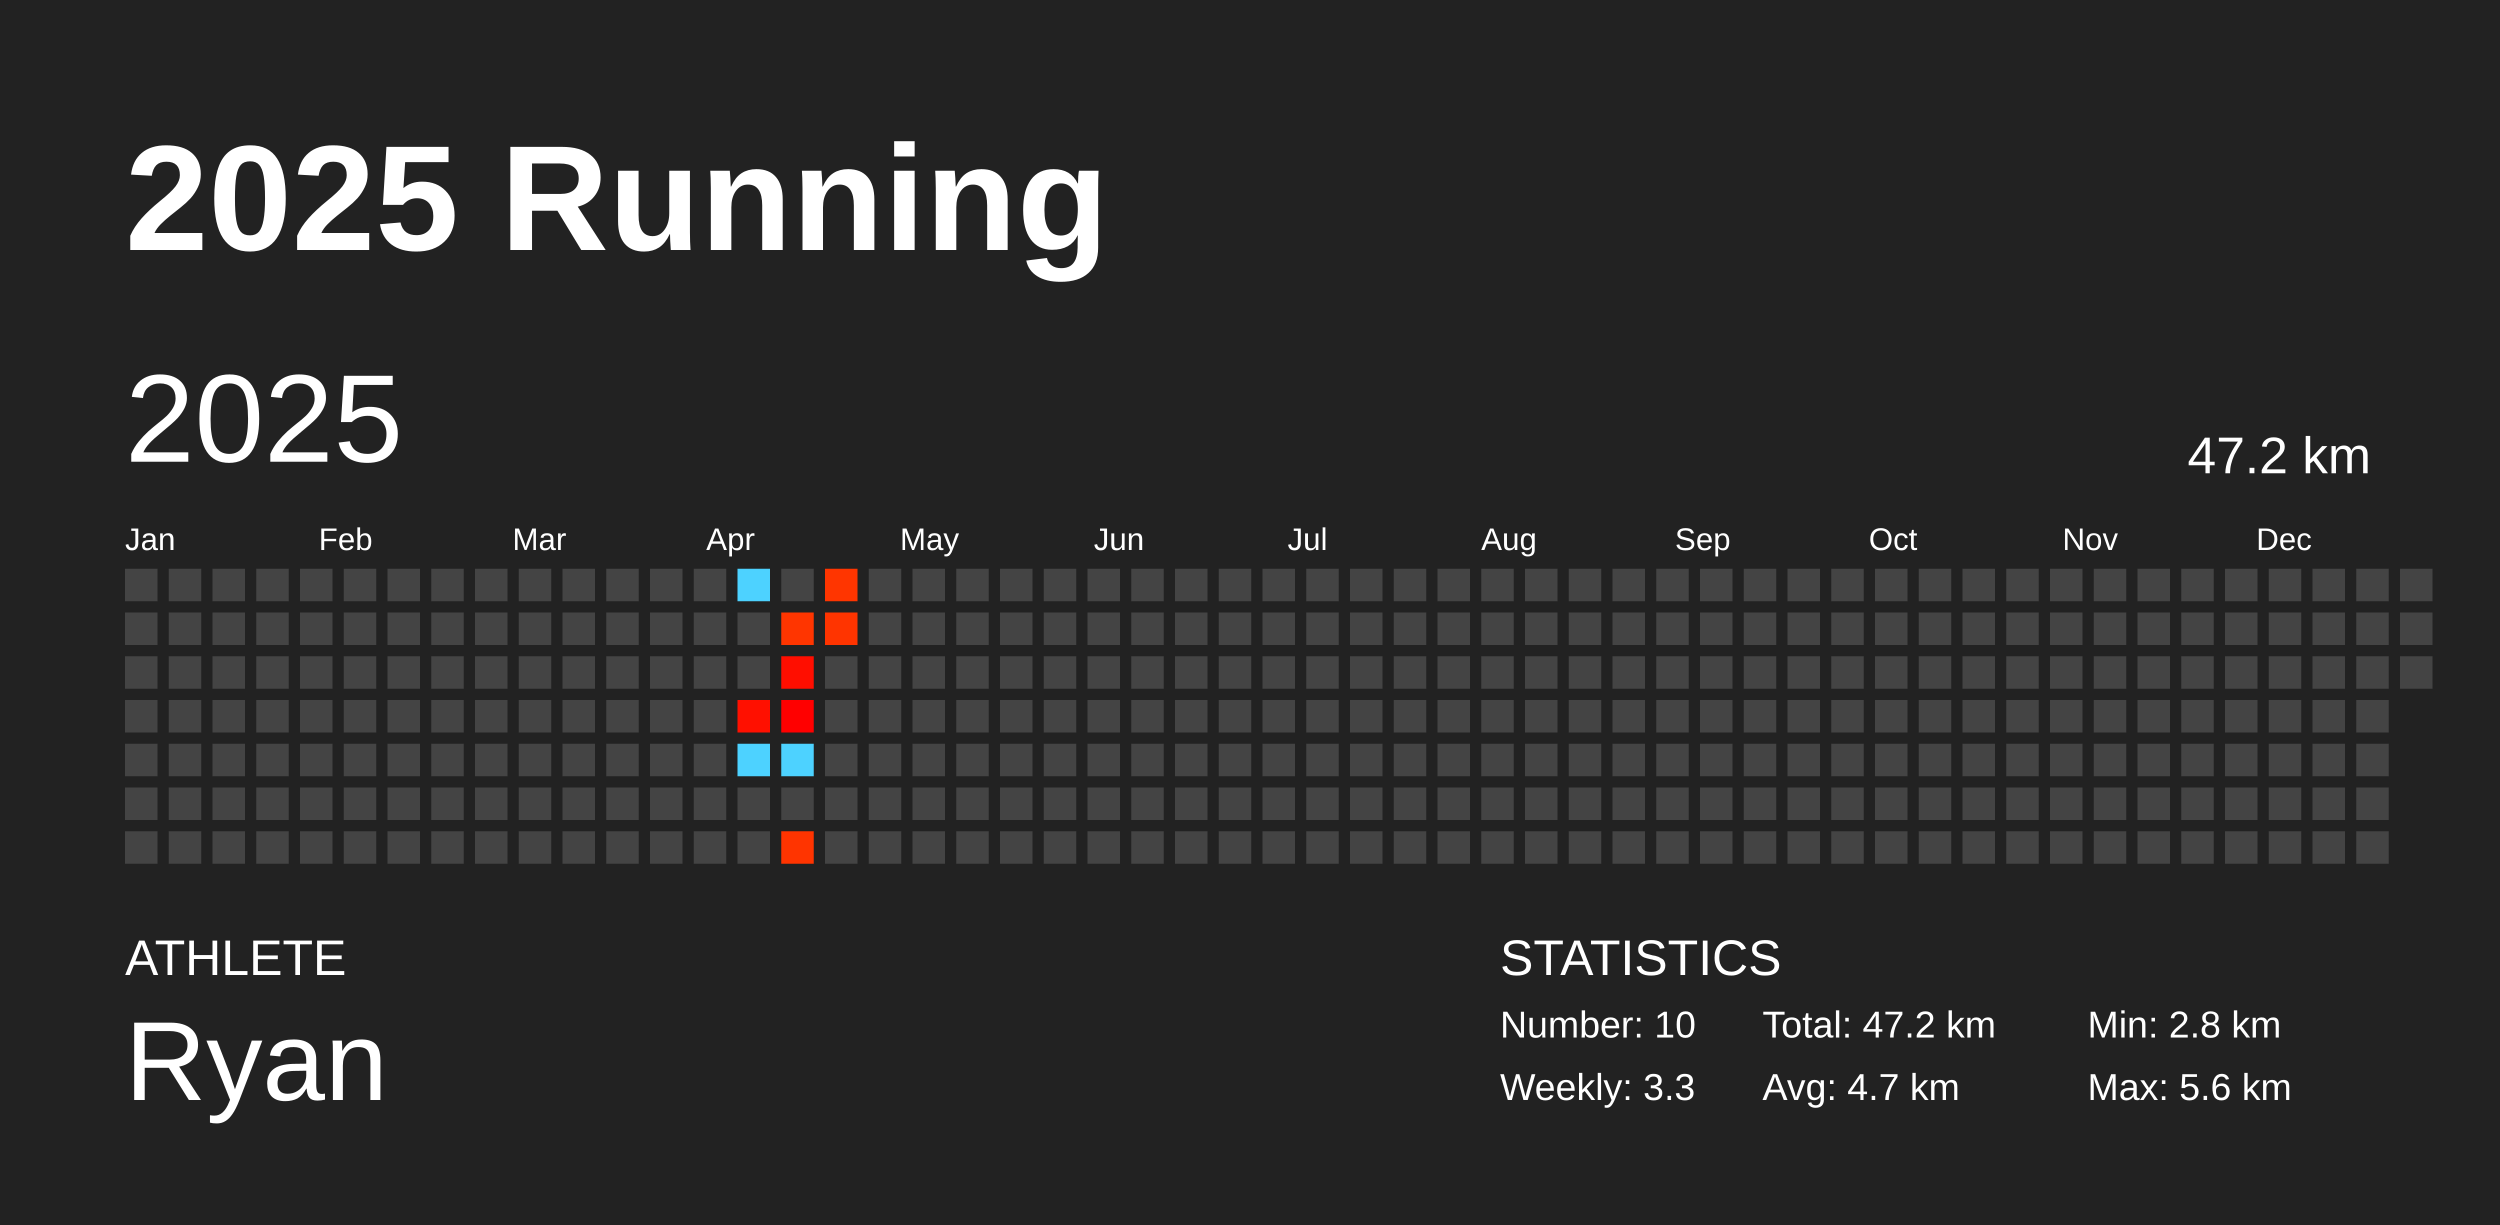
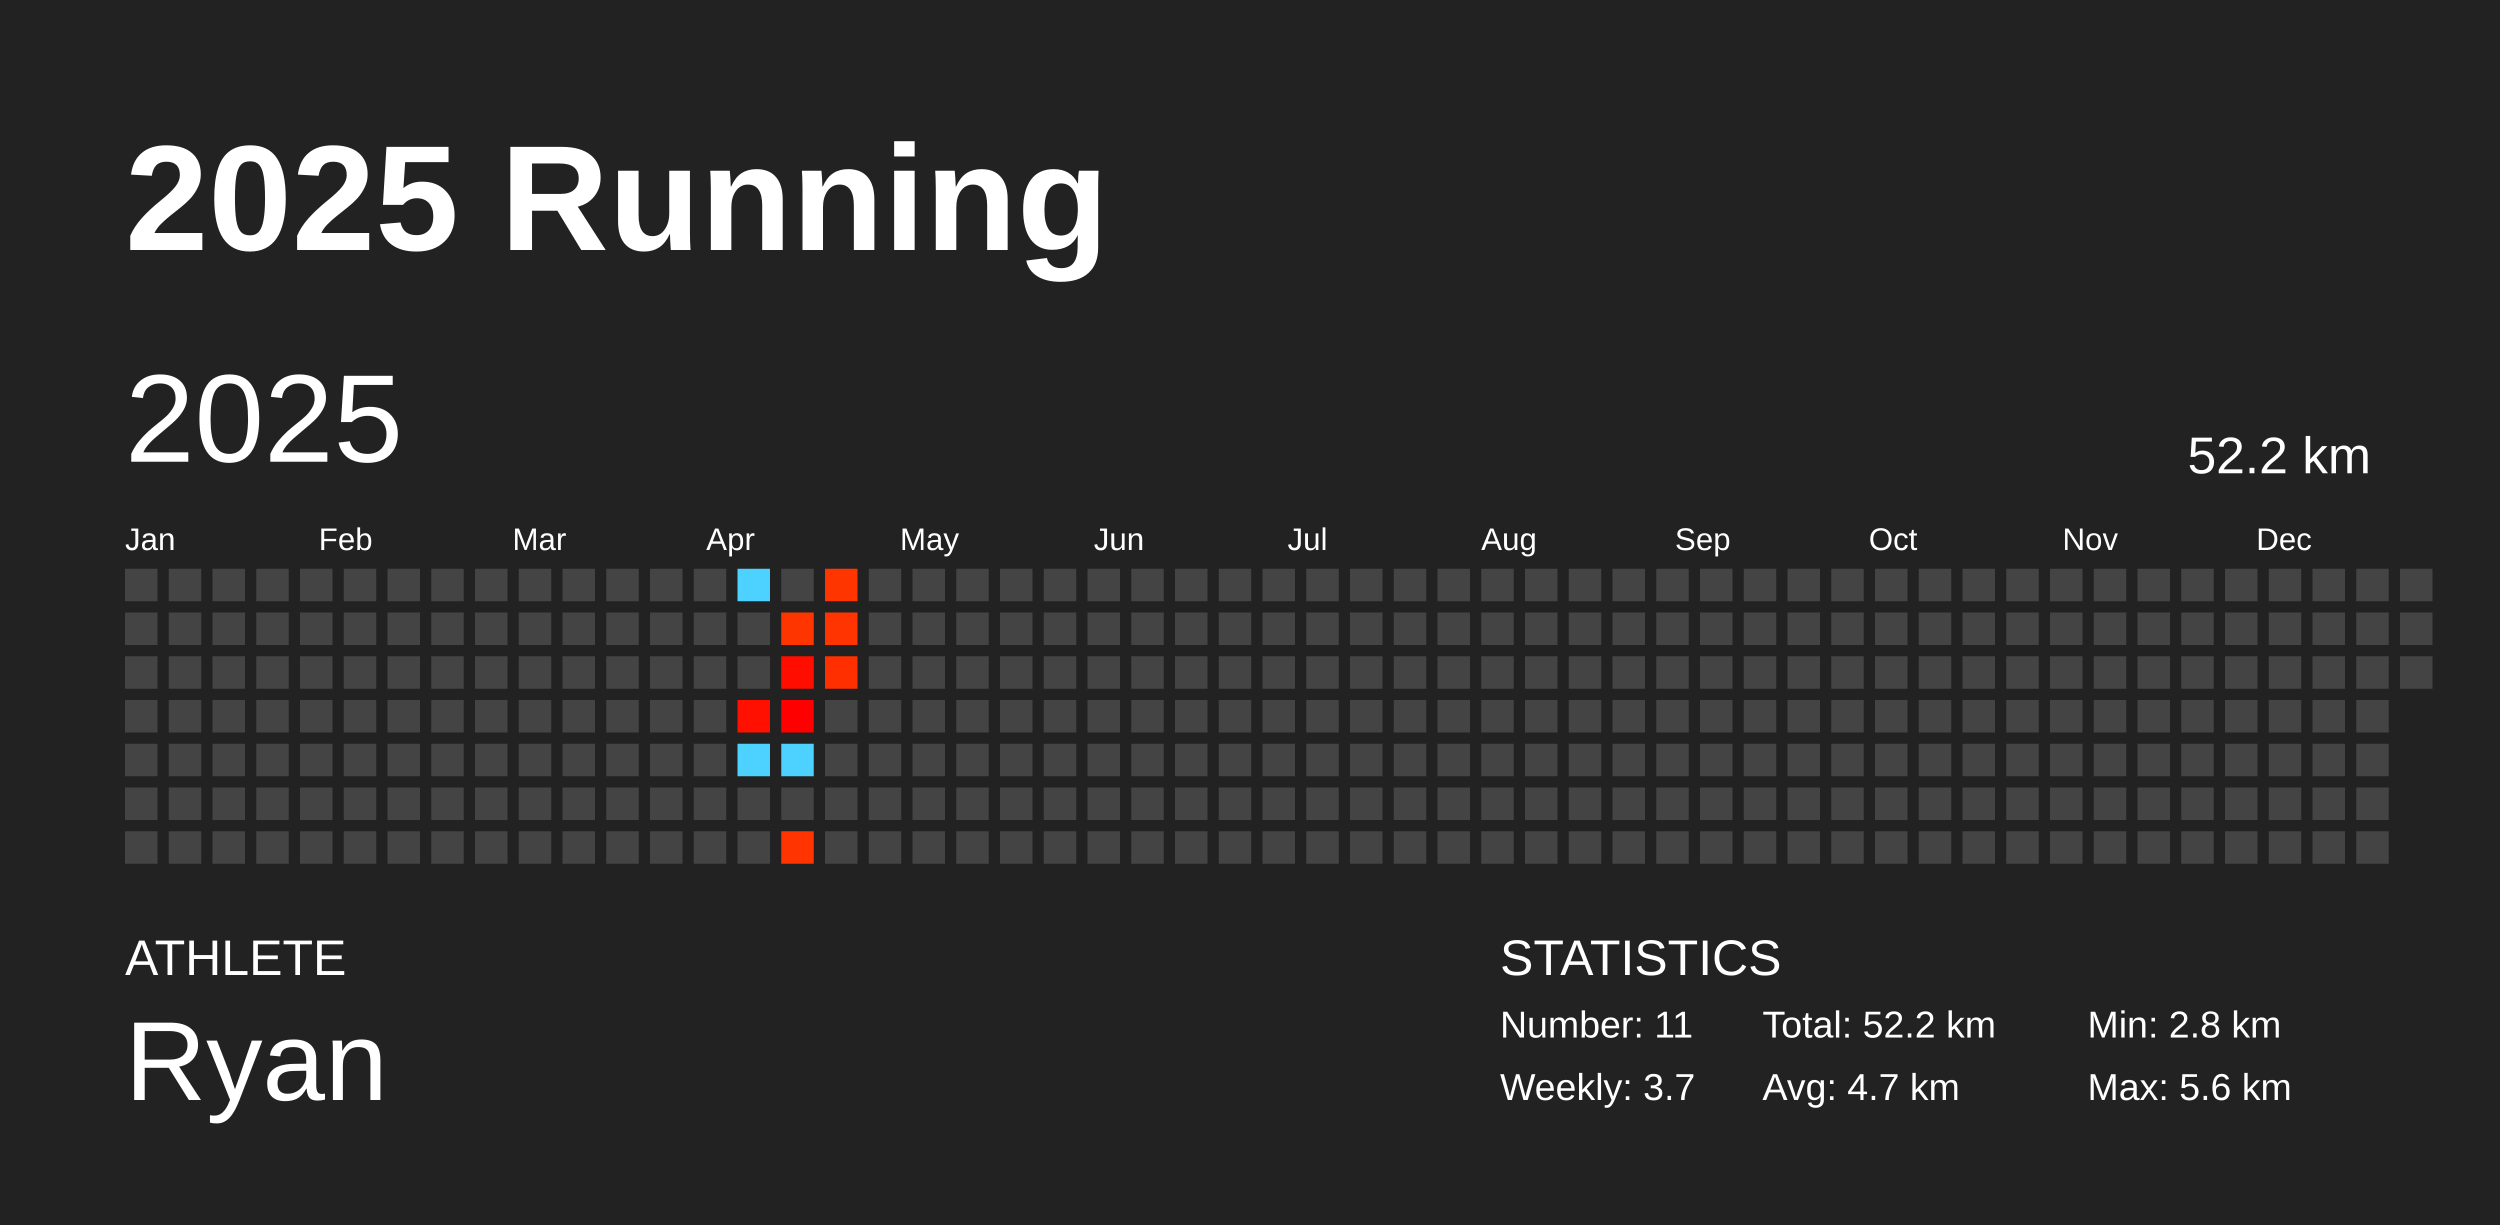
<svg xmlns="http://www.w3.org/2000/svg" baseProfile="full" height="98mm" version="1.1" viewBox="0,0,200,98" width="200mm">
  <defs />
  <rect fill="#222222" height="98" width="200" x="0" y="0" />
  <text fill="#FFFFFF" style="font-size:12px; font-family:Arial; font-weight:bold;" x="10" y="20">2025 Running</text>
  <text fill="#FFFFFF" style="font-size:4px; font-family:Arial" x="10" y="78">ATHLETE</text>
  <text fill="#FFFFFF" style="font-size:9px; font-family:Arial" x="10" y="88">Ryan</text>
  <text fill="#FFFFFF" style="font-size:4px; font-family:Arial" x="120" y="78">STATISTICS</text>
-   <text fill="#FFFFFF" style="font-size:3px; font-family:Arial" x="120" y="83">Number: 10</text>
-   <text fill="#FFFFFF" style="font-size:3px; font-family:Arial" x="120" y="88">Weekly: 3.3</text>
-   <text fill="#FFFFFF" style="font-size:3px; font-family:Arial" x="141" y="83">Total: 47.2 km</text>
+   <text fill="#FFFFFF" style="font-size:3px; font-family:Arial" x="120" y="83">Number: 11</text>
+   <text fill="#FFFFFF" style="font-size:3px; font-family:Arial" x="120" y="88">Weekly: 3.7</text>
+   <text fill="#FFFFFF" style="font-size:3px; font-family:Arial" x="141" y="83">Total: 52.2 km</text>
  <text fill="#FFFFFF" style="font-size:3px; font-family:Arial" x="141" y="88">Avg: 4.7 km</text>
  <text fill="#FFFFFF" style="font-size:3px; font-family:Arial" x="167" y="83">Min: 2.8 km</text>
  <text fill="#FFFFFF" style="font-size:3px; font-family:Arial" x="167" y="88">Max: 5.6 km</text>
  <text dominant-baseline="hanging" fill="#FFFFFF" style="font-size:10.0px; font-family:Arial;" x="10" y="30">2025</text>
-   <text dominant-baseline="hanging" fill="#FFFFFF" style="font-size:4.125px; font-family:Arial;" x="175" y="35">47.2 km</text>
+   <text dominant-baseline="hanging" fill="#FFFFFF" style="font-size:4.125px; font-family:Arial;" x="175" y="35">52.2 km</text>
  <text fill="#FFFFFF" style="font-size:2.5px; font-family:Arial" x="10.0" y="44">Jan</text>
  <text fill="#FFFFFF" style="font-size:2.5px; font-family:Arial" x="25.5" y="44">Feb</text>
  <text fill="#FFFFFF" style="font-size:2.5px; font-family:Arial" x="41.0" y="44">Mar</text>
  <text fill="#FFFFFF" style="font-size:2.5px; font-family:Arial" x="56.5" y="44">Apr</text>
  <text fill="#FFFFFF" style="font-size:2.5px; font-family:Arial" x="72.0" y="44">May</text>
  <text fill="#FFFFFF" style="font-size:2.5px; font-family:Arial" x="87.5" y="44">Jun</text>
  <text fill="#FFFFFF" style="font-size:2.5px; font-family:Arial" x="103.0" y="44">Jul</text>
  <text fill="#FFFFFF" style="font-size:2.5px; font-family:Arial" x="118.5" y="44">Aug</text>
  <text fill="#FFFFFF" style="font-size:2.5px; font-family:Arial" x="134.0" y="44">Sep</text>
  <text fill="#FFFFFF" style="font-size:2.5px; font-family:Arial" x="149.5" y="44">Oct</text>
  <text fill="#FFFFFF" style="font-size:2.5px; font-family:Arial" x="165.0" y="44">Nov</text>
  <text fill="#FFFFFF" style="font-size:2.5px; font-family:Arial" x="180.5" y="44">Dec</text>
  <rect fill="#444444" height="2.6" width="2.6" x="10.0" y="45.5" />
  <rect fill="#444444" height="2.6" width="2.6" x="10.0" y="49.0" />
  <rect fill="#444444" height="2.6" width="2.6" x="10.0" y="52.5" />
  <rect fill="#444444" height="2.6" width="2.6" x="10.0" y="56.0" />
  <rect fill="#444444" height="2.6" width="2.6" x="10.0" y="59.5" />
  <rect fill="#444444" height="2.6" width="2.6" x="10.0" y="63.0" />
  <rect fill="#444444" height="2.6" width="2.6" x="10.0" y="66.5" />
  <rect fill="#444444" height="2.6" width="2.6" x="13.5" y="45.5" />
  <rect fill="#444444" height="2.6" width="2.6" x="13.5" y="49.0" />
  <rect fill="#444444" height="2.6" width="2.6" x="13.5" y="52.5" />
  <rect fill="#444444" height="2.6" width="2.6" x="13.5" y="56.0" />
  <rect fill="#444444" height="2.6" width="2.6" x="13.5" y="59.5" />
  <rect fill="#444444" height="2.6" width="2.6" x="13.5" y="63.0" />
  <rect fill="#444444" height="2.6" width="2.6" x="13.5" y="66.5" />
  <rect fill="#444444" height="2.6" width="2.6" x="17.0" y="45.5" />
  <rect fill="#444444" height="2.6" width="2.6" x="17.0" y="49.0" />
  <rect fill="#444444" height="2.6" width="2.6" x="17.0" y="52.5" />
  <rect fill="#444444" height="2.6" width="2.6" x="17.0" y="56.0" />
  <rect fill="#444444" height="2.6" width="2.6" x="17.0" y="59.5" />
  <rect fill="#444444" height="2.6" width="2.6" x="17.0" y="63.0" />
  <rect fill="#444444" height="2.6" width="2.6" x="17.0" y="66.5" />
  <rect fill="#444444" height="2.6" width="2.6" x="20.5" y="45.5" />
  <rect fill="#444444" height="2.6" width="2.6" x="20.5" y="49.0" />
  <rect fill="#444444" height="2.6" width="2.6" x="20.5" y="52.5" />
  <rect fill="#444444" height="2.6" width="2.6" x="20.5" y="56.0" />
  <rect fill="#444444" height="2.6" width="2.6" x="20.5" y="59.5" />
  <rect fill="#444444" height="2.6" width="2.6" x="20.5" y="63.0" />
  <rect fill="#444444" height="2.6" width="2.6" x="20.5" y="66.5" />
  <rect fill="#444444" height="2.6" width="2.6" x="24.0" y="45.5" />
  <rect fill="#444444" height="2.6" width="2.6" x="24.0" y="49.0" />
  <rect fill="#444444" height="2.6" width="2.6" x="24.0" y="52.5" />
  <rect fill="#444444" height="2.6" width="2.6" x="24.0" y="56.0" />
  <rect fill="#444444" height="2.6" width="2.6" x="24.0" y="59.5" />
  <rect fill="#444444" height="2.6" width="2.6" x="24.0" y="63.0" />
  <rect fill="#444444" height="2.6" width="2.6" x="24.0" y="66.5" />
  <rect fill="#444444" height="2.6" width="2.6" x="27.5" y="45.5" />
  <rect fill="#444444" height="2.6" width="2.6" x="27.5" y="49.0" />
  <rect fill="#444444" height="2.6" width="2.6" x="27.5" y="52.5" />
  <rect fill="#444444" height="2.6" width="2.6" x="27.5" y="56.0" />
  <rect fill="#444444" height="2.6" width="2.6" x="27.5" y="59.5" />
  <rect fill="#444444" height="2.6" width="2.6" x="27.5" y="63.0" />
  <rect fill="#444444" height="2.6" width="2.6" x="27.5" y="66.5" />
  <rect fill="#444444" height="2.6" width="2.6" x="31.0" y="45.5" />
  <rect fill="#444444" height="2.6" width="2.6" x="31.0" y="49.0" />
  <rect fill="#444444" height="2.6" width="2.6" x="31.0" y="52.5" />
  <rect fill="#444444" height="2.6" width="2.6" x="31.0" y="56.0" />
  <rect fill="#444444" height="2.6" width="2.6" x="31.0" y="59.5" />
  <rect fill="#444444" height="2.6" width="2.6" x="31.0" y="63.0" />
  <rect fill="#444444" height="2.6" width="2.6" x="31.0" y="66.5" />
  <rect fill="#444444" height="2.6" width="2.6" x="34.5" y="45.5" />
  <rect fill="#444444" height="2.6" width="2.6" x="34.5" y="49.0" />
  <rect fill="#444444" height="2.6" width="2.6" x="34.5" y="52.5" />
  <rect fill="#444444" height="2.6" width="2.6" x="34.5" y="56.0" />
  <rect fill="#444444" height="2.6" width="2.6" x="34.5" y="59.5" />
  <rect fill="#444444" height="2.6" width="2.6" x="34.5" y="63.0" />
  <rect fill="#444444" height="2.6" width="2.6" x="34.5" y="66.5" />
  <rect fill="#444444" height="2.6" width="2.6" x="38.0" y="45.5" />
  <rect fill="#444444" height="2.6" width="2.6" x="38.0" y="49.0" />
  <rect fill="#444444" height="2.6" width="2.6" x="38.0" y="52.5" />
  <rect fill="#444444" height="2.6" width="2.6" x="38.0" y="56.0" />
  <rect fill="#444444" height="2.6" width="2.6" x="38.0" y="59.5" />
  <rect fill="#444444" height="2.6" width="2.6" x="38.0" y="63.0" />
  <rect fill="#444444" height="2.6" width="2.6" x="38.0" y="66.5" />
  <rect fill="#444444" height="2.6" width="2.6" x="41.5" y="45.5" />
  <rect fill="#444444" height="2.6" width="2.6" x="41.5" y="49.0" />
  <rect fill="#444444" height="2.6" width="2.6" x="41.5" y="52.5" />
  <rect fill="#444444" height="2.6" width="2.6" x="41.5" y="56.0" />
  <rect fill="#444444" height="2.6" width="2.6" x="41.5" y="59.5" />
  <rect fill="#444444" height="2.6" width="2.6" x="41.5" y="63.0" />
  <rect fill="#444444" height="2.6" width="2.6" x="41.5" y="66.5" />
  <rect fill="#444444" height="2.6" width="2.6" x="45.0" y="45.5" />
  <rect fill="#444444" height="2.6" width="2.6" x="45.0" y="49.0" />
  <rect fill="#444444" height="2.6" width="2.6" x="45.0" y="52.5" />
  <rect fill="#444444" height="2.6" width="2.6" x="45.0" y="56.0" />
  <rect fill="#444444" height="2.6" width="2.6" x="45.0" y="59.5" />
  <rect fill="#444444" height="2.6" width="2.6" x="45.0" y="63.0" />
  <rect fill="#444444" height="2.6" width="2.6" x="45.0" y="66.5" />
  <rect fill="#444444" height="2.6" width="2.6" x="48.5" y="45.5" />
  <rect fill="#444444" height="2.6" width="2.6" x="48.5" y="49.0" />
  <rect fill="#444444" height="2.6" width="2.6" x="48.5" y="52.5" />
  <rect fill="#444444" height="2.6" width="2.6" x="48.5" y="56.0" />
  <rect fill="#444444" height="2.6" width="2.6" x="48.5" y="59.5" />
  <rect fill="#444444" height="2.6" width="2.6" x="48.5" y="63.0" />
  <rect fill="#444444" height="2.6" width="2.6" x="48.5" y="66.5" />
  <rect fill="#444444" height="2.6" width="2.6" x="52.0" y="45.5" />
  <rect fill="#444444" height="2.6" width="2.6" x="52.0" y="49.0" />
  <rect fill="#444444" height="2.6" width="2.6" x="52.0" y="52.5" />
  <rect fill="#444444" height="2.6" width="2.6" x="52.0" y="56.0" />
  <rect fill="#444444" height="2.6" width="2.6" x="52.0" y="59.5" />
  <rect fill="#444444" height="2.6" width="2.6" x="52.0" y="63.0" />
  <rect fill="#444444" height="2.6" width="2.6" x="52.0" y="66.5" />
  <rect fill="#444444" height="2.6" width="2.6" x="55.5" y="45.5" />
  <rect fill="#444444" height="2.6" width="2.6" x="55.5" y="49.0" />
  <rect fill="#444444" height="2.6" width="2.6" x="55.5" y="52.5" />
  <rect fill="#444444" height="2.6" width="2.6" x="55.5" y="56.0" />
  <rect fill="#444444" height="2.6" width="2.6" x="55.5" y="59.5" />
  <rect fill="#444444" height="2.6" width="2.6" x="55.5" y="63.0" />
  <rect fill="#444444" height="2.6" width="2.6" x="55.5" y="66.5" />
  <rect fill="#4dd2ff" height="2.6" width="2.6" x="59.0" y="45.5" />
  <rect fill="#444444" height="2.6" width="2.6" x="59.0" y="49.0" />
  <rect fill="#444444" height="2.6" width="2.6" x="59.0" y="52.5" />
  <rect fill="#ff1000" height="2.6" width="2.6" x="59.0" y="56.0" />
  <rect fill="#4dd2ff" height="2.6" width="2.6" x="59.0" y="59.5" />
  <rect fill="#444444" height="2.6" width="2.6" x="59.0" y="63.0" />
  <rect fill="#444444" height="2.6" width="2.6" x="59.0" y="66.5" />
  <rect fill="#444444" height="2.6" width="2.6" x="62.5" y="45.5" />
  <rect fill="#ff3500" height="2.6" width="2.6" x="62.5" y="49.0" />
  <rect fill="#ff0e00" height="2.6" width="2.6" x="62.5" y="52.5" />
  <rect fill="#ff0000" height="2.6" width="2.6" x="62.5" y="56.0" />
  <rect fill="#4dd2ff" height="2.6" width="2.6" x="62.5" y="59.5" />
  <rect fill="#444444" height="2.6" width="2.6" x="62.5" y="63.0" />
  <rect fill="#ff3400" height="2.6" width="2.6" x="62.5" y="66.5" />
  <rect fill="#ff3500" height="2.6" width="2.6" x="66.0" y="45.5" />
  <rect fill="#ff3400" height="2.6" width="2.6" x="66.0" y="49.0" />
-   <rect fill="#444444" height="2.6" width="2.6" x="66.0" y="52.5" />
+   <rect fill="#ff2f00" height="2.6" width="2.6" x="66.0" y="52.5" />
  <rect fill="#444444" height="2.6" width="2.6" x="66.0" y="56.0" />
  <rect fill="#444444" height="2.6" width="2.6" x="66.0" y="59.5" />
  <rect fill="#444444" height="2.6" width="2.6" x="66.0" y="63.0" />
  <rect fill="#444444" height="2.6" width="2.6" x="66.0" y="66.5" />
  <rect fill="#444444" height="2.6" width="2.6" x="69.5" y="45.5" />
  <rect fill="#444444" height="2.6" width="2.6" x="69.5" y="49.0" />
  <rect fill="#444444" height="2.6" width="2.6" x="69.5" y="52.5" />
  <rect fill="#444444" height="2.6" width="2.6" x="69.5" y="56.0" />
  <rect fill="#444444" height="2.6" width="2.6" x="69.5" y="59.5" />
  <rect fill="#444444" height="2.6" width="2.6" x="69.5" y="63.0" />
  <rect fill="#444444" height="2.6" width="2.6" x="69.5" y="66.5" />
  <rect fill="#444444" height="2.6" width="2.6" x="73.0" y="45.5" />
  <rect fill="#444444" height="2.6" width="2.6" x="73.0" y="49.0" />
  <rect fill="#444444" height="2.6" width="2.6" x="73.0" y="52.5" />
  <rect fill="#444444" height="2.6" width="2.6" x="73.0" y="56.0" />
  <rect fill="#444444" height="2.6" width="2.6" x="73.0" y="59.5" />
  <rect fill="#444444" height="2.6" width="2.6" x="73.0" y="63.0" />
  <rect fill="#444444" height="2.6" width="2.6" x="73.0" y="66.5" />
  <rect fill="#444444" height="2.6" width="2.6" x="76.5" y="45.5" />
  <rect fill="#444444" height="2.6" width="2.6" x="76.5" y="49.0" />
  <rect fill="#444444" height="2.6" width="2.6" x="76.5" y="52.5" />
  <rect fill="#444444" height="2.6" width="2.6" x="76.5" y="56.0" />
  <rect fill="#444444" height="2.6" width="2.6" x="76.5" y="59.5" />
  <rect fill="#444444" height="2.6" width="2.6" x="76.5" y="63.0" />
  <rect fill="#444444" height="2.6" width="2.6" x="76.5" y="66.5" />
  <rect fill="#444444" height="2.6" width="2.6" x="80.0" y="45.5" />
  <rect fill="#444444" height="2.6" width="2.6" x="80.0" y="49.0" />
  <rect fill="#444444" height="2.6" width="2.6" x="80.0" y="52.5" />
  <rect fill="#444444" height="2.6" width="2.6" x="80.0" y="56.0" />
  <rect fill="#444444" height="2.6" width="2.6" x="80.0" y="59.5" />
  <rect fill="#444444" height="2.6" width="2.6" x="80.0" y="63.0" />
  <rect fill="#444444" height="2.6" width="2.6" x="80.0" y="66.5" />
  <rect fill="#444444" height="2.6" width="2.6" x="83.5" y="45.5" />
  <rect fill="#444444" height="2.6" width="2.6" x="83.5" y="49.0" />
  <rect fill="#444444" height="2.6" width="2.6" x="83.5" y="52.5" />
  <rect fill="#444444" height="2.6" width="2.6" x="83.5" y="56.0" />
  <rect fill="#444444" height="2.6" width="2.6" x="83.5" y="59.5" />
  <rect fill="#444444" height="2.6" width="2.6" x="83.5" y="63.0" />
  <rect fill="#444444" height="2.6" width="2.6" x="83.5" y="66.5" />
  <rect fill="#444444" height="2.6" width="2.6" x="87.0" y="45.5" />
  <rect fill="#444444" height="2.6" width="2.6" x="87.0" y="49.0" />
  <rect fill="#444444" height="2.6" width="2.6" x="87.0" y="52.5" />
  <rect fill="#444444" height="2.6" width="2.6" x="87.0" y="56.0" />
  <rect fill="#444444" height="2.6" width="2.6" x="87.0" y="59.5" />
  <rect fill="#444444" height="2.6" width="2.6" x="87.0" y="63.0" />
  <rect fill="#444444" height="2.6" width="2.6" x="87.0" y="66.5" />
  <rect fill="#444444" height="2.6" width="2.6" x="90.5" y="45.5" />
  <rect fill="#444444" height="2.6" width="2.6" x="90.5" y="49.0" />
  <rect fill="#444444" height="2.6" width="2.6" x="90.5" y="52.5" />
  <rect fill="#444444" height="2.6" width="2.6" x="90.5" y="56.0" />
  <rect fill="#444444" height="2.6" width="2.6" x="90.5" y="59.5" />
  <rect fill="#444444" height="2.6" width="2.6" x="90.5" y="63.0" />
  <rect fill="#444444" height="2.6" width="2.6" x="90.5" y="66.5" />
  <rect fill="#444444" height="2.6" width="2.6" x="94.0" y="45.5" />
  <rect fill="#444444" height="2.6" width="2.6" x="94.0" y="49.0" />
  <rect fill="#444444" height="2.6" width="2.6" x="94.0" y="52.5" />
  <rect fill="#444444" height="2.6" width="2.6" x="94.0" y="56.0" />
  <rect fill="#444444" height="2.6" width="2.6" x="94.0" y="59.5" />
  <rect fill="#444444" height="2.6" width="2.6" x="94.0" y="63.0" />
  <rect fill="#444444" height="2.6" width="2.6" x="94.0" y="66.5" />
  <rect fill="#444444" height="2.6" width="2.6" x="97.5" y="45.5" />
  <rect fill="#444444" height="2.6" width="2.6" x="97.5" y="49.0" />
  <rect fill="#444444" height="2.6" width="2.6" x="97.5" y="52.5" />
  <rect fill="#444444" height="2.6" width="2.6" x="97.5" y="56.0" />
  <rect fill="#444444" height="2.6" width="2.6" x="97.5" y="59.5" />
  <rect fill="#444444" height="2.6" width="2.6" x="97.5" y="63.0" />
  <rect fill="#444444" height="2.6" width="2.6" x="97.5" y="66.5" />
  <rect fill="#444444" height="2.6" width="2.6" x="101.0" y="45.5" />
  <rect fill="#444444" height="2.6" width="2.6" x="101.0" y="49.0" />
  <rect fill="#444444" height="2.6" width="2.6" x="101.0" y="52.5" />
  <rect fill="#444444" height="2.6" width="2.6" x="101.0" y="56.0" />
  <rect fill="#444444" height="2.6" width="2.6" x="101.0" y="59.5" />
  <rect fill="#444444" height="2.6" width="2.6" x="101.0" y="63.0" />
  <rect fill="#444444" height="2.6" width="2.6" x="101.0" y="66.5" />
  <rect fill="#444444" height="2.6" width="2.6" x="104.5" y="45.5" />
  <rect fill="#444444" height="2.6" width="2.6" x="104.5" y="49.0" />
  <rect fill="#444444" height="2.6" width="2.6" x="104.5" y="52.5" />
  <rect fill="#444444" height="2.6" width="2.6" x="104.5" y="56.0" />
  <rect fill="#444444" height="2.6" width="2.6" x="104.5" y="59.5" />
  <rect fill="#444444" height="2.6" width="2.6" x="104.5" y="63.0" />
  <rect fill="#444444" height="2.6" width="2.6" x="104.5" y="66.5" />
  <rect fill="#444444" height="2.6" width="2.6" x="108.0" y="45.5" />
  <rect fill="#444444" height="2.6" width="2.6" x="108.0" y="49.0" />
  <rect fill="#444444" height="2.6" width="2.6" x="108.0" y="52.5" />
  <rect fill="#444444" height="2.6" width="2.6" x="108.0" y="56.0" />
  <rect fill="#444444" height="2.6" width="2.6" x="108.0" y="59.5" />
  <rect fill="#444444" height="2.6" width="2.6" x="108.0" y="63.0" />
  <rect fill="#444444" height="2.6" width="2.6" x="108.0" y="66.5" />
  <rect fill="#444444" height="2.6" width="2.6" x="111.5" y="45.5" />
  <rect fill="#444444" height="2.6" width="2.6" x="111.5" y="49.0" />
  <rect fill="#444444" height="2.6" width="2.6" x="111.5" y="52.5" />
  <rect fill="#444444" height="2.6" width="2.6" x="111.5" y="56.0" />
  <rect fill="#444444" height="2.6" width="2.6" x="111.5" y="59.5" />
  <rect fill="#444444" height="2.6" width="2.6" x="111.5" y="63.0" />
  <rect fill="#444444" height="2.6" width="2.6" x="111.5" y="66.5" />
  <rect fill="#444444" height="2.6" width="2.6" x="115.0" y="45.5" />
  <rect fill="#444444" height="2.6" width="2.6" x="115.0" y="49.0" />
  <rect fill="#444444" height="2.6" width="2.6" x="115.0" y="52.5" />
  <rect fill="#444444" height="2.6" width="2.6" x="115.0" y="56.0" />
  <rect fill="#444444" height="2.6" width="2.6" x="115.0" y="59.5" />
  <rect fill="#444444" height="2.6" width="2.6" x="115.0" y="63.0" />
  <rect fill="#444444" height="2.6" width="2.6" x="115.0" y="66.5" />
  <rect fill="#444444" height="2.6" width="2.6" x="118.5" y="45.5" />
  <rect fill="#444444" height="2.6" width="2.6" x="118.5" y="49.0" />
  <rect fill="#444444" height="2.6" width="2.6" x="118.5" y="52.5" />
  <rect fill="#444444" height="2.6" width="2.6" x="118.5" y="56.0" />
  <rect fill="#444444" height="2.6" width="2.6" x="118.5" y="59.5" />
  <rect fill="#444444" height="2.6" width="2.6" x="118.5" y="63.0" />
  <rect fill="#444444" height="2.6" width="2.6" x="118.5" y="66.5" />
  <rect fill="#444444" height="2.6" width="2.6" x="122.0" y="45.5" />
  <rect fill="#444444" height="2.6" width="2.6" x="122.0" y="49.0" />
  <rect fill="#444444" height="2.6" width="2.6" x="122.0" y="52.5" />
  <rect fill="#444444" height="2.6" width="2.6" x="122.0" y="56.0" />
  <rect fill="#444444" height="2.6" width="2.6" x="122.0" y="59.5" />
  <rect fill="#444444" height="2.6" width="2.6" x="122.0" y="63.0" />
  <rect fill="#444444" height="2.6" width="2.6" x="122.0" y="66.5" />
  <rect fill="#444444" height="2.6" width="2.6" x="125.5" y="45.5" />
  <rect fill="#444444" height="2.6" width="2.6" x="125.5" y="49.0" />
  <rect fill="#444444" height="2.6" width="2.6" x="125.5" y="52.5" />
  <rect fill="#444444" height="2.6" width="2.6" x="125.5" y="56.0" />
  <rect fill="#444444" height="2.6" width="2.6" x="125.5" y="59.5" />
  <rect fill="#444444" height="2.6" width="2.6" x="125.5" y="63.0" />
  <rect fill="#444444" height="2.6" width="2.6" x="125.5" y="66.5" />
  <rect fill="#444444" height="2.6" width="2.6" x="129.0" y="45.5" />
  <rect fill="#444444" height="2.6" width="2.6" x="129.0" y="49.0" />
  <rect fill="#444444" height="2.6" width="2.6" x="129.0" y="52.5" />
  <rect fill="#444444" height="2.6" width="2.6" x="129.0" y="56.0" />
  <rect fill="#444444" height="2.6" width="2.6" x="129.0" y="59.5" />
  <rect fill="#444444" height="2.6" width="2.6" x="129.0" y="63.0" />
  <rect fill="#444444" height="2.6" width="2.6" x="129.0" y="66.5" />
  <rect fill="#444444" height="2.6" width="2.6" x="132.5" y="45.5" />
  <rect fill="#444444" height="2.6" width="2.6" x="132.5" y="49.0" />
  <rect fill="#444444" height="2.6" width="2.6" x="132.5" y="52.5" />
  <rect fill="#444444" height="2.6" width="2.6" x="132.5" y="56.0" />
  <rect fill="#444444" height="2.6" width="2.6" x="132.5" y="59.5" />
  <rect fill="#444444" height="2.6" width="2.6" x="132.5" y="63.0" />
  <rect fill="#444444" height="2.6" width="2.6" x="132.5" y="66.5" />
  <rect fill="#444444" height="2.6" width="2.6" x="136.0" y="45.5" />
  <rect fill="#444444" height="2.6" width="2.6" x="136.0" y="49.0" />
  <rect fill="#444444" height="2.6" width="2.6" x="136.0" y="52.5" />
  <rect fill="#444444" height="2.6" width="2.6" x="136.0" y="56.0" />
  <rect fill="#444444" height="2.6" width="2.6" x="136.0" y="59.5" />
  <rect fill="#444444" height="2.6" width="2.6" x="136.0" y="63.0" />
  <rect fill="#444444" height="2.6" width="2.6" x="136.0" y="66.5" />
  <rect fill="#444444" height="2.6" width="2.6" x="139.5" y="45.5" />
  <rect fill="#444444" height="2.6" width="2.6" x="139.5" y="49.0" />
  <rect fill="#444444" height="2.6" width="2.6" x="139.5" y="52.5" />
  <rect fill="#444444" height="2.6" width="2.6" x="139.5" y="56.0" />
  <rect fill="#444444" height="2.6" width="2.6" x="139.5" y="59.5" />
  <rect fill="#444444" height="2.6" width="2.6" x="139.5" y="63.0" />
  <rect fill="#444444" height="2.6" width="2.6" x="139.5" y="66.5" />
  <rect fill="#444444" height="2.6" width="2.6" x="143.0" y="45.5" />
  <rect fill="#444444" height="2.6" width="2.6" x="143.0" y="49.0" />
  <rect fill="#444444" height="2.6" width="2.6" x="143.0" y="52.5" />
  <rect fill="#444444" height="2.6" width="2.6" x="143.0" y="56.0" />
  <rect fill="#444444" height="2.6" width="2.6" x="143.0" y="59.5" />
  <rect fill="#444444" height="2.6" width="2.6" x="143.0" y="63.0" />
  <rect fill="#444444" height="2.6" width="2.6" x="143.0" y="66.5" />
  <rect fill="#444444" height="2.6" width="2.6" x="146.5" y="45.5" />
  <rect fill="#444444" height="2.6" width="2.6" x="146.5" y="49.0" />
  <rect fill="#444444" height="2.6" width="2.6" x="146.5" y="52.5" />
  <rect fill="#444444" height="2.6" width="2.6" x="146.5" y="56.0" />
  <rect fill="#444444" height="2.6" width="2.6" x="146.5" y="59.5" />
  <rect fill="#444444" height="2.6" width="2.6" x="146.5" y="63.0" />
  <rect fill="#444444" height="2.6" width="2.6" x="146.5" y="66.5" />
  <rect fill="#444444" height="2.6" width="2.6" x="150.0" y="45.5" />
  <rect fill="#444444" height="2.6" width="2.6" x="150.0" y="49.0" />
  <rect fill="#444444" height="2.6" width="2.6" x="150.0" y="52.5" />
  <rect fill="#444444" height="2.6" width="2.6" x="150.0" y="56.0" />
  <rect fill="#444444" height="2.6" width="2.6" x="150.0" y="59.5" />
  <rect fill="#444444" height="2.6" width="2.6" x="150.0" y="63.0" />
  <rect fill="#444444" height="2.6" width="2.6" x="150.0" y="66.5" />
  <rect fill="#444444" height="2.6" width="2.6" x="153.5" y="45.5" />
  <rect fill="#444444" height="2.6" width="2.6" x="153.5" y="49.0" />
  <rect fill="#444444" height="2.6" width="2.6" x="153.5" y="52.5" />
  <rect fill="#444444" height="2.6" width="2.6" x="153.5" y="56.0" />
  <rect fill="#444444" height="2.6" width="2.6" x="153.5" y="59.5" />
  <rect fill="#444444" height="2.6" width="2.6" x="153.5" y="63.0" />
  <rect fill="#444444" height="2.6" width="2.6" x="153.5" y="66.5" />
  <rect fill="#444444" height="2.6" width="2.6" x="157.0" y="45.5" />
  <rect fill="#444444" height="2.6" width="2.6" x="157.0" y="49.0" />
  <rect fill="#444444" height="2.6" width="2.6" x="157.0" y="52.5" />
  <rect fill="#444444" height="2.6" width="2.6" x="157.0" y="56.0" />
  <rect fill="#444444" height="2.6" width="2.6" x="157.0" y="59.5" />
  <rect fill="#444444" height="2.6" width="2.6" x="157.0" y="63.0" />
  <rect fill="#444444" height="2.6" width="2.6" x="157.0" y="66.5" />
  <rect fill="#444444" height="2.6" width="2.6" x="160.5" y="45.5" />
  <rect fill="#444444" height="2.6" width="2.6" x="160.5" y="49.0" />
  <rect fill="#444444" height="2.6" width="2.6" x="160.5" y="52.5" />
  <rect fill="#444444" height="2.6" width="2.6" x="160.5" y="56.0" />
  <rect fill="#444444" height="2.6" width="2.6" x="160.5" y="59.5" />
  <rect fill="#444444" height="2.6" width="2.6" x="160.5" y="63.0" />
  <rect fill="#444444" height="2.6" width="2.6" x="160.5" y="66.5" />
  <rect fill="#444444" height="2.6" width="2.6" x="164.0" y="45.5" />
  <rect fill="#444444" height="2.6" width="2.6" x="164.0" y="49.0" />
  <rect fill="#444444" height="2.6" width="2.6" x="164.0" y="52.5" />
  <rect fill="#444444" height="2.6" width="2.6" x="164.0" y="56.0" />
  <rect fill="#444444" height="2.6" width="2.6" x="164.0" y="59.5" />
  <rect fill="#444444" height="2.6" width="2.6" x="164.0" y="63.0" />
  <rect fill="#444444" height="2.6" width="2.6" x="164.0" y="66.5" />
  <rect fill="#444444" height="2.6" width="2.6" x="167.5" y="45.5" />
  <rect fill="#444444" height="2.6" width="2.6" x="167.5" y="49.0" />
  <rect fill="#444444" height="2.6" width="2.6" x="167.5" y="52.5" />
  <rect fill="#444444" height="2.6" width="2.6" x="167.5" y="56.0" />
  <rect fill="#444444" height="2.6" width="2.6" x="167.5" y="59.5" />
  <rect fill="#444444" height="2.6" width="2.6" x="167.5" y="63.0" />
  <rect fill="#444444" height="2.6" width="2.6" x="167.5" y="66.5" />
  <rect fill="#444444" height="2.6" width="2.6" x="171.0" y="45.5" />
  <rect fill="#444444" height="2.6" width="2.6" x="171.0" y="49.0" />
  <rect fill="#444444" height="2.6" width="2.6" x="171.0" y="52.5" />
  <rect fill="#444444" height="2.6" width="2.6" x="171.0" y="56.0" />
  <rect fill="#444444" height="2.6" width="2.6" x="171.0" y="59.5" />
  <rect fill="#444444" height="2.6" width="2.6" x="171.0" y="63.0" />
  <rect fill="#444444" height="2.6" width="2.6" x="171.0" y="66.5" />
  <rect fill="#444444" height="2.6" width="2.6" x="174.5" y="45.5" />
  <rect fill="#444444" height="2.6" width="2.6" x="174.5" y="49.0" />
  <rect fill="#444444" height="2.6" width="2.6" x="174.5" y="52.5" />
  <rect fill="#444444" height="2.6" width="2.6" x="174.5" y="56.0" />
  <rect fill="#444444" height="2.6" width="2.6" x="174.5" y="59.5" />
  <rect fill="#444444" height="2.6" width="2.6" x="174.5" y="63.0" />
  <rect fill="#444444" height="2.6" width="2.6" x="174.5" y="66.5" />
  <rect fill="#444444" height="2.6" width="2.6" x="178.0" y="45.5" />
  <rect fill="#444444" height="2.6" width="2.6" x="178.0" y="49.0" />
  <rect fill="#444444" height="2.6" width="2.6" x="178.0" y="52.5" />
  <rect fill="#444444" height="2.6" width="2.6" x="178.0" y="56.0" />
  <rect fill="#444444" height="2.6" width="2.6" x="178.0" y="59.5" />
  <rect fill="#444444" height="2.6" width="2.6" x="178.0" y="63.0" />
  <rect fill="#444444" height="2.6" width="2.6" x="178.0" y="66.5" />
  <rect fill="#444444" height="2.6" width="2.6" x="181.5" y="45.5" />
  <rect fill="#444444" height="2.6" width="2.6" x="181.5" y="49.0" />
  <rect fill="#444444" height="2.6" width="2.6" x="181.5" y="52.5" />
  <rect fill="#444444" height="2.6" width="2.6" x="181.5" y="56.0" />
  <rect fill="#444444" height="2.6" width="2.6" x="181.5" y="59.5" />
  <rect fill="#444444" height="2.6" width="2.6" x="181.5" y="63.0" />
  <rect fill="#444444" height="2.6" width="2.6" x="181.5" y="66.5" />
  <rect fill="#444444" height="2.6" width="2.6" x="185.0" y="45.5" />
  <rect fill="#444444" height="2.6" width="2.6" x="185.0" y="49.0" />
  <rect fill="#444444" height="2.6" width="2.6" x="185.0" y="52.5" />
  <rect fill="#444444" height="2.6" width="2.6" x="185.0" y="56.0" />
  <rect fill="#444444" height="2.6" width="2.6" x="185.0" y="59.5" />
  <rect fill="#444444" height="2.6" width="2.6" x="185.0" y="63.0" />
  <rect fill="#444444" height="2.6" width="2.6" x="185.0" y="66.5" />
  <rect fill="#444444" height="2.6" width="2.6" x="188.5" y="45.5" />
  <rect fill="#444444" height="2.6" width="2.6" x="188.5" y="49.0" />
  <rect fill="#444444" height="2.6" width="2.6" x="188.5" y="52.5" />
  <rect fill="#444444" height="2.6" width="2.6" x="188.5" y="56.0" />
  <rect fill="#444444" height="2.6" width="2.6" x="188.5" y="59.5" />
  <rect fill="#444444" height="2.6" width="2.6" x="188.5" y="63.0" />
  <rect fill="#444444" height="2.6" width="2.6" x="188.5" y="66.5" />
  <rect fill="#444444" height="2.6" width="2.6" x="192.0" y="45.5" />
  <rect fill="#444444" height="2.6" width="2.6" x="192.0" y="49.0" />
  <rect fill="#444444" height="2.6" width="2.6" x="192.0" y="52.5" />
</svg>
